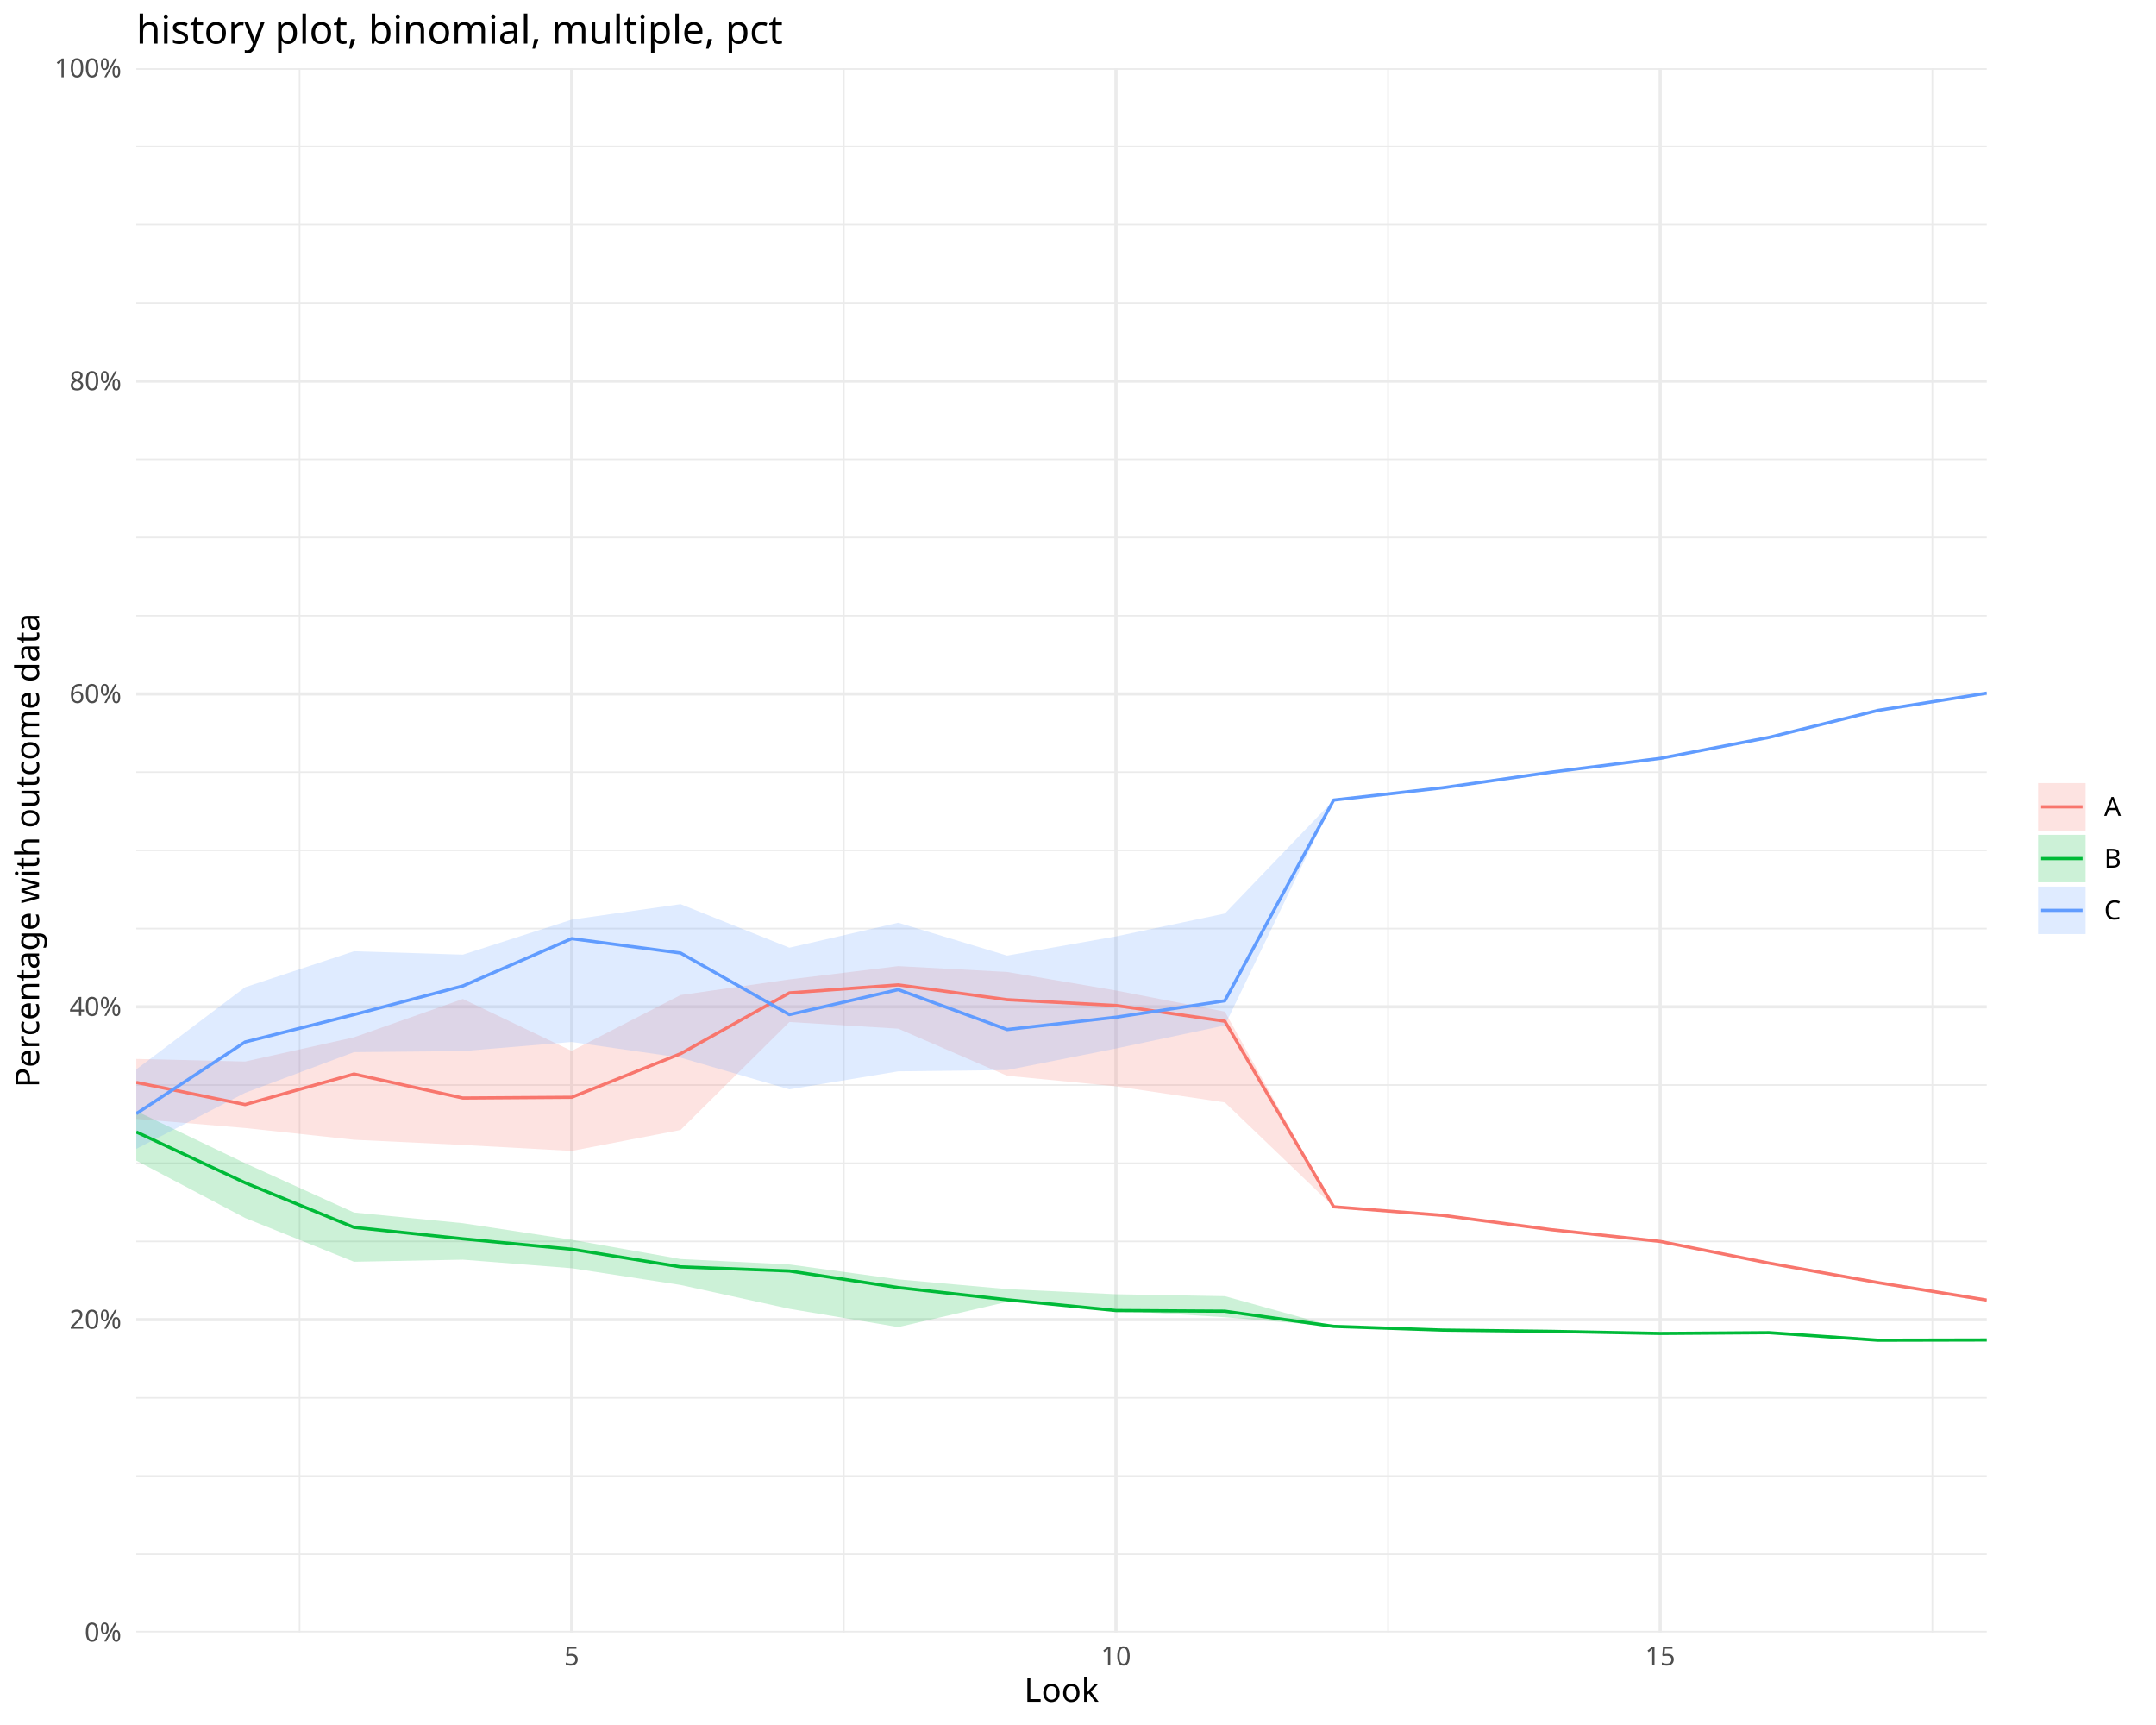
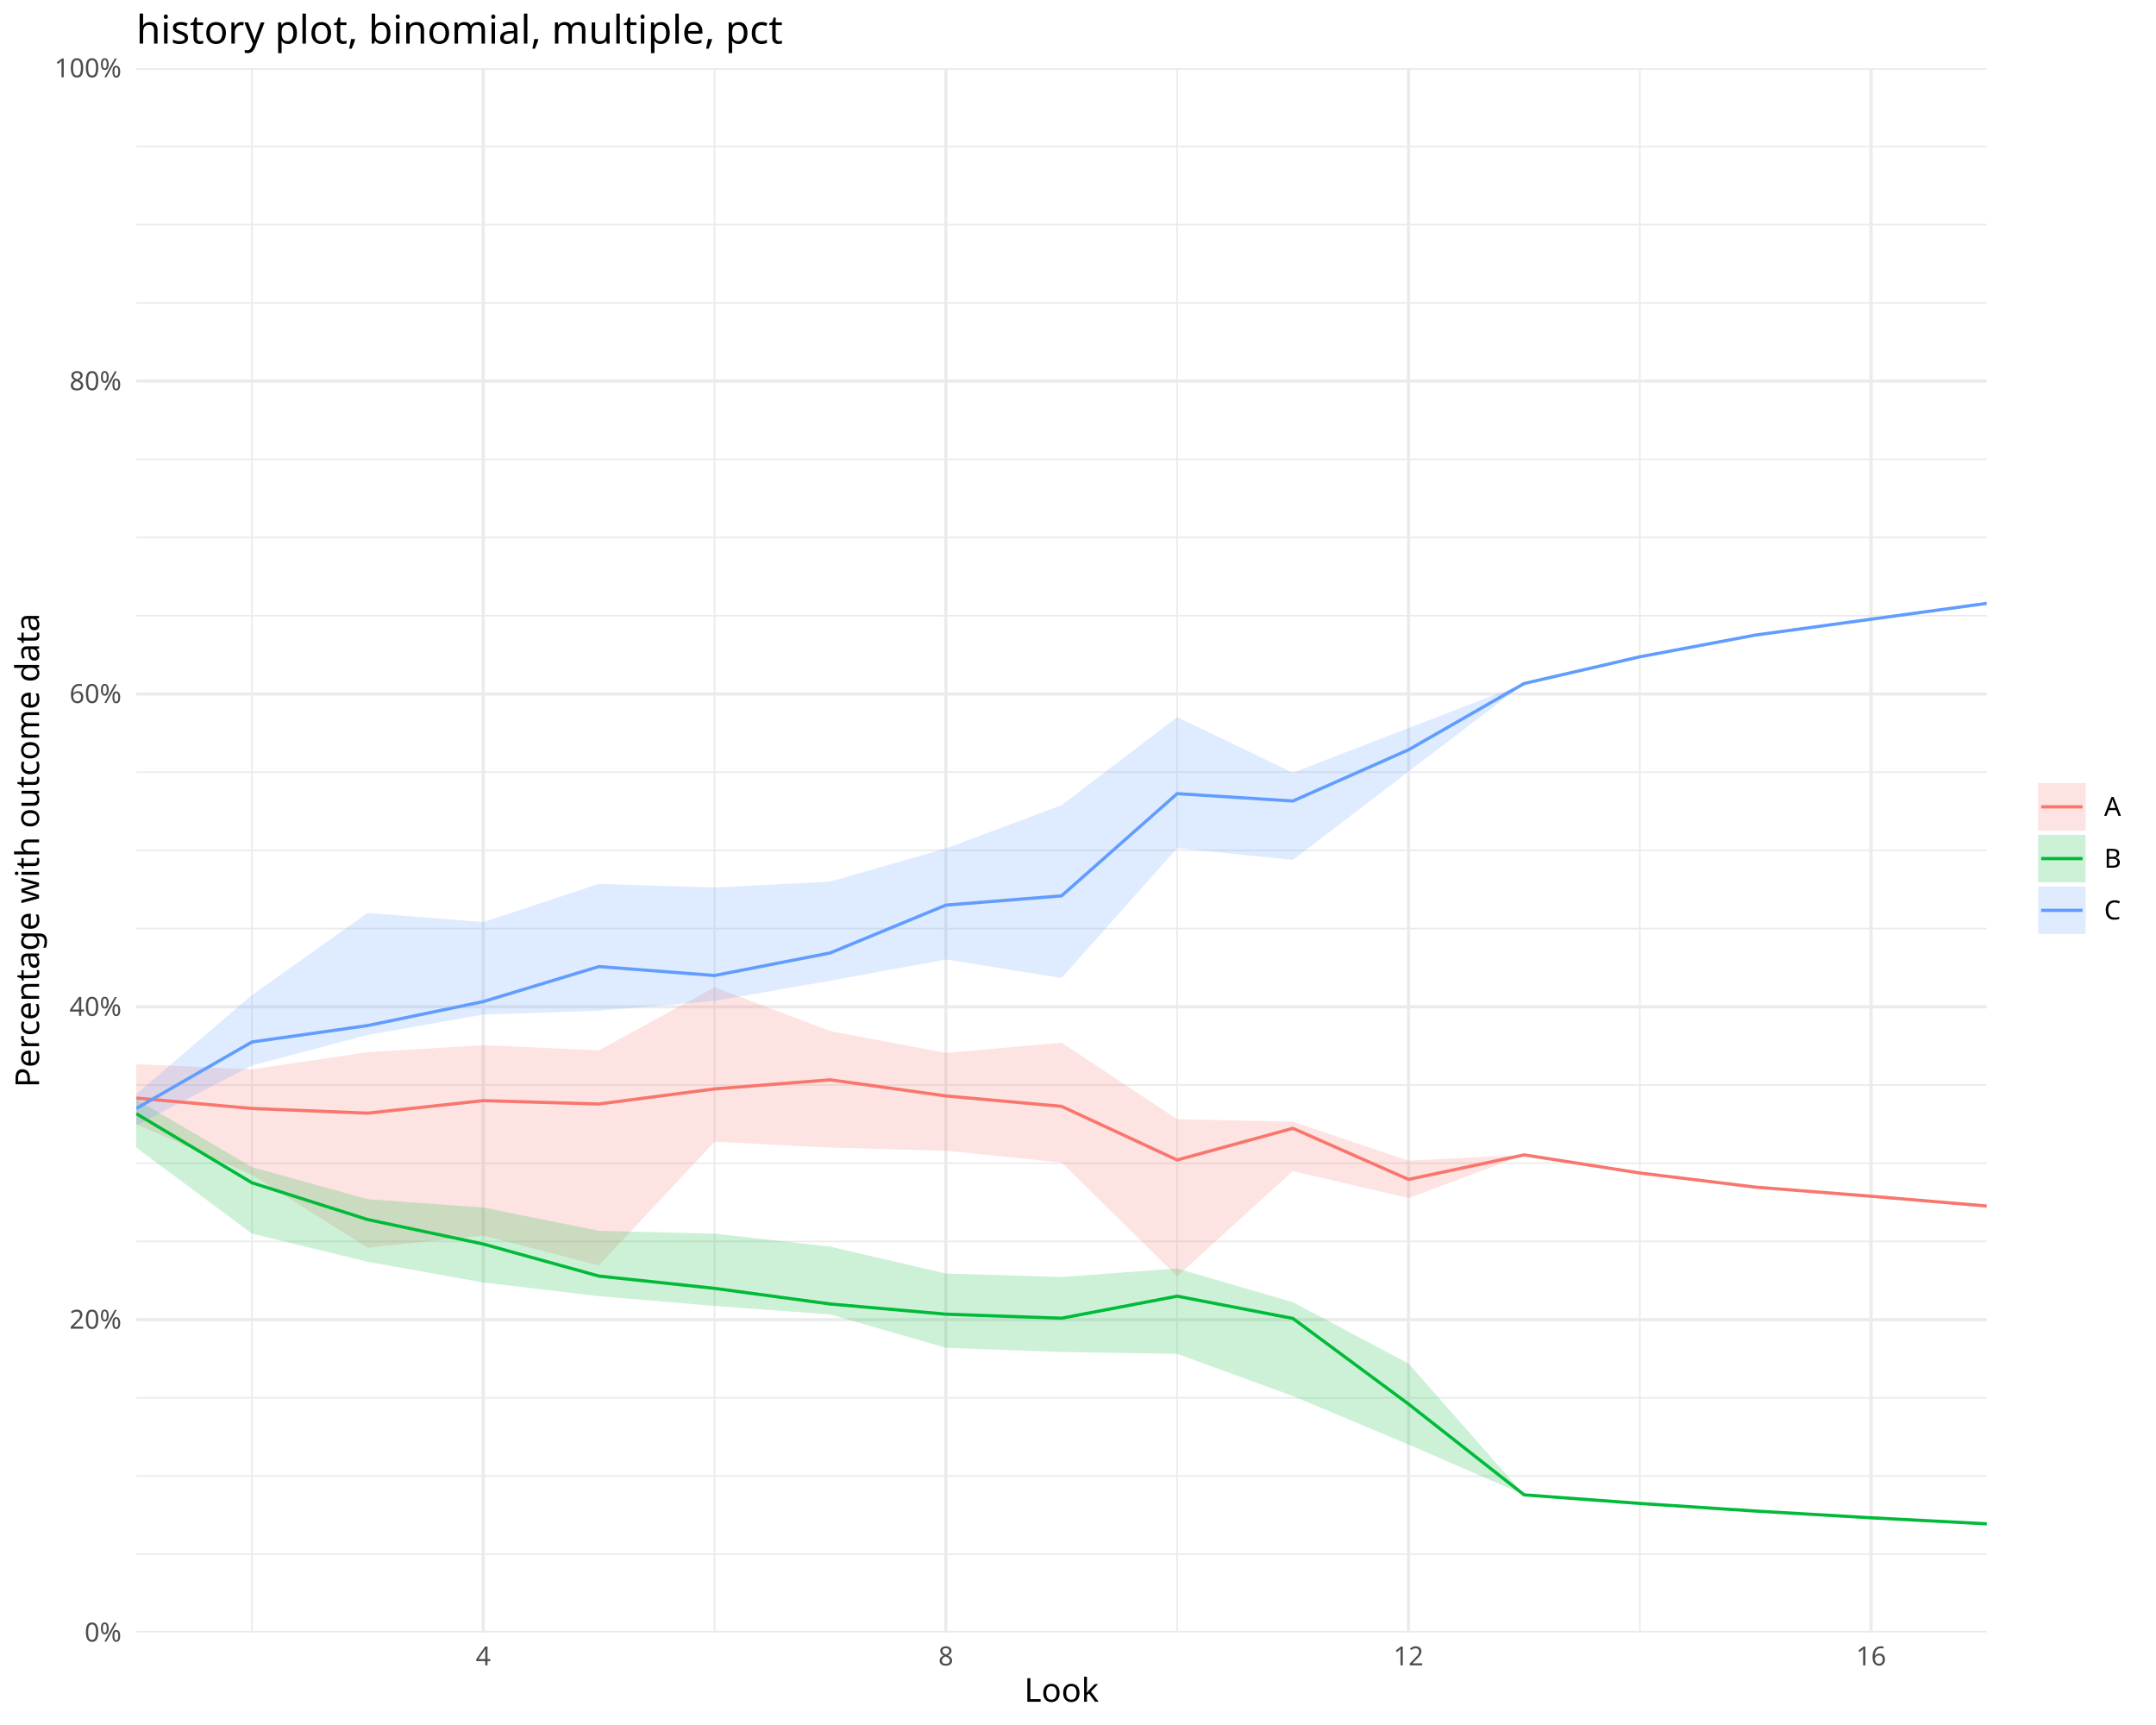
<svg xmlns="http://www.w3.org/2000/svg" class="svglite" data-engine-version="2.0" width="720.00pt" height="576.00pt" viewBox="0 0 720.00 576.00">
  <defs>
    <style type="text/css">
    .svglite line, .svglite polyline, .svglite polygon, .svglite path, .svglite rect, .svglite circle {
      fill: none;
      stroke: #000000;
      stroke-linecap: round;
      stroke-linejoin: round;
      stroke-miterlimit: 10.00;
    }
  </style>
  </defs>
  <rect width="100%" height="100%" style="stroke: none; fill: #FFFFFF;" />
  <defs>
    <clipPath id="cpMC4wMHw3MjAuMDB8MC4wMHw1NzYuMDA=">
      <rect x="0.00" y="0.00" width="720.00" height="576.00" />
    </clipPath>
  </defs>
  <g clip-path="url(#cpMC4wMHw3MjAuMDB8MC4wMHw1NzYuMDA=)">
</g>
  <defs>
    <clipPath id="cpNDUuNTF8NjYzLjQ5fDIyLjc4fDU0NS4xMQ==">
      <rect x="45.51" y="22.78" width="617.97" height="522.33" />
    </clipPath>
  </defs>
  <g clip-path="url(#cpNDUuNTF8NjYzLjQ5fDIyLjc4fDU0NS4xMQ==)">
    <polyline points="45.51,519.00 663.49,519.00 " style="stroke-width: 0.53; stroke: #EBEBEB; stroke-linecap: butt;" />
    <polyline points="45.51,492.88 663.49,492.88 " style="stroke-width: 0.53; stroke: #EBEBEB; stroke-linecap: butt;" />
    <polyline points="45.51,466.76 663.49,466.76 " style="stroke-width: 0.53; stroke: #EBEBEB; stroke-linecap: butt;" />
    <polyline points="45.51,414.53 663.49,414.53 " style="stroke-width: 0.53; stroke: #EBEBEB; stroke-linecap: butt;" />
    <polyline points="45.51,388.41 663.49,388.41 " style="stroke-width: 0.53; stroke: #EBEBEB; stroke-linecap: butt;" />
    <polyline points="45.51,362.30 663.49,362.30 " style="stroke-width: 0.53; stroke: #EBEBEB; stroke-linecap: butt;" />
    <polyline points="45.51,310.06 663.49,310.06 " style="stroke-width: 0.53; stroke: #EBEBEB; stroke-linecap: butt;" />
    <polyline points="45.51,283.95 663.49,283.95 " style="stroke-width: 0.53; stroke: #EBEBEB; stroke-linecap: butt;" />
    <polyline points="45.51,257.83 663.49,257.83 " style="stroke-width: 0.53; stroke: #EBEBEB; stroke-linecap: butt;" />
    <polyline points="45.51,205.60 663.49,205.60 " style="stroke-width: 0.53; stroke: #EBEBEB; stroke-linecap: butt;" />
    <polyline points="45.51,179.48 663.49,179.48 " style="stroke-width: 0.53; stroke: #EBEBEB; stroke-linecap: butt;" />
    <polyline points="45.51,153.37 663.49,153.37 " style="stroke-width: 0.53; stroke: #EBEBEB; stroke-linecap: butt;" />
    <polyline points="45.51,101.13 663.49,101.13 " style="stroke-width: 0.53; stroke: #EBEBEB; stroke-linecap: butt;" />
    <polyline points="45.51,75.02 663.49,75.02 " style="stroke-width: 0.53; stroke: #EBEBEB; stroke-linecap: butt;" />
    <polyline points="45.51,48.90 663.49,48.90 " style="stroke-width: 0.53; stroke: #EBEBEB; stroke-linecap: butt;" />
-     <polyline points="100.04,545.11 100.04,22.78 " style="stroke-width: 0.53; stroke: #EBEBEB; stroke-linecap: butt;" />
-     <polyline points="281.80,545.11 281.80,22.78 " style="stroke-width: 0.53; stroke: #EBEBEB; stroke-linecap: butt;" />
-     <polyline points="463.55,545.11 463.55,22.78 " style="stroke-width: 0.53; stroke: #EBEBEB; stroke-linecap: butt;" />
-     <polyline points="645.31,545.11 645.31,22.78 " style="stroke-width: 0.53; stroke: #EBEBEB; stroke-linecap: butt;" />
+     <polyline points="84.14,545.11 84.14,22.78 " style="stroke-width: 0.53; stroke: #EBEBEB; stroke-linecap: butt;" />
+     <polyline points="238.63,545.11 238.63,22.78 " style="stroke-width: 0.53; stroke: #EBEBEB; stroke-linecap: butt;" />
+     <polyline points="393.12,545.11 393.12,22.78 " style="stroke-width: 0.53; stroke: #EBEBEB; stroke-linecap: butt;" />
+     <polyline points="547.62,545.11 547.62,22.78 " style="stroke-width: 0.53; stroke: #EBEBEB; stroke-linecap: butt;" />
    <polyline points="45.51,545.11 663.49,545.11 " style="stroke-width: 1.07; stroke: #EBEBEB; stroke-linecap: butt;" />
    <polyline points="45.51,440.65 663.49,440.65 " style="stroke-width: 1.07; stroke: #EBEBEB; stroke-linecap: butt;" />
    <polyline points="45.51,336.18 663.49,336.18 " style="stroke-width: 1.07; stroke: #EBEBEB; stroke-linecap: butt;" />
    <polyline points="45.51,231.72 663.49,231.72 " style="stroke-width: 1.07; stroke: #EBEBEB; stroke-linecap: butt;" />
    <polyline points="45.51,127.25 663.49,127.25 " style="stroke-width: 1.07; stroke: #EBEBEB; stroke-linecap: butt;" />
    <polyline points="45.51,22.78 663.49,22.78 " style="stroke-width: 1.07; stroke: #EBEBEB; stroke-linecap: butt;" />
-     <polyline points="190.92,545.11 190.92,22.78 " style="stroke-width: 1.07; stroke: #EBEBEB; stroke-linecap: butt;" />
-     <polyline points="372.68,545.11 372.68,22.78 " style="stroke-width: 1.07; stroke: #EBEBEB; stroke-linecap: butt;" />
-     <polyline points="554.43,545.11 554.43,22.78 " style="stroke-width: 1.07; stroke: #EBEBEB; stroke-linecap: butt;" />
-     <polygon points="45.51,353.59 81.86,354.46 118.22,346.37 154.57,333.57 190.92,350.92 227.27,332.26 263.62,327.04 299.97,322.60 336.32,324.55 372.68,330.74 409.03,337.79 445.38,402.96 481.73,405.82 518.08,410.61 554.43,414.53 590.78,421.78 627.13,428.28 663.49,434.12 663.49,434.12 627.13,428.28 590.78,421.78 554.43,414.53 518.08,410.61 481.73,405.82 445.38,402.96 409.03,368.12 372.68,362.73 336.32,359.21 299.97,343.49 263.62,341.26 227.27,377.31 190.92,384.31 154.57,382.32 118.22,380.58 81.86,376.66 45.51,373.61 " style="stroke-width: 0.00; stroke: none; stroke-linecap: butt; fill: #F8766D; fill-opacity: 0.20;" />
-     <polyline points="45.51,353.59 81.86,354.46 118.22,346.37 154.57,333.57 190.92,350.92 227.27,332.26 263.62,327.04 299.97,322.60 336.32,324.55 372.68,330.74 409.03,337.79 445.38,402.96 481.73,405.82 518.08,410.61 554.43,414.53 590.78,421.78 627.13,428.28 663.49,434.12 " style="stroke-width: 1.07; stroke: none; stroke-linecap: butt;" />
-     <polyline points="663.49,434.12 627.13,428.28 590.78,421.78 554.43,414.53 518.08,410.61 481.73,405.82 445.38,402.96 409.03,368.12 372.68,362.73 336.32,359.21 299.97,343.49 263.62,341.26 227.27,377.31 190.92,384.31 154.57,382.32 118.22,380.58 81.86,376.66 45.51,373.61 " style="stroke-width: 1.07; stroke: none; stroke-linecap: butt;" />
-     <polygon points="45.51,371.00 81.86,388.41 118.22,404.87 154.57,408.44 190.92,413.97 227.27,420.41 263.62,422.22 299.97,427.20 336.32,430.44 372.68,432.16 409.03,432.81 445.38,442.89 481.73,444.13 518.08,444.56 554.43,445.26 590.78,445.00 627.13,447.52 663.49,447.44 663.49,447.44 627.13,447.52 590.78,445.00 554.43,445.26 518.08,444.56 481.73,444.13 445.38,442.89 409.03,439.84 372.68,437.60 336.32,434.71 299.97,443.13 263.62,437.02 227.27,429.06 190.92,423.48 154.57,420.62 118.22,421.32 81.86,406.70 45.51,387.54 " style="stroke-width: 0.00; stroke: none; stroke-linecap: butt; fill: #00BA38; fill-opacity: 0.20;" />
-     <polyline points="45.51,371.00 81.86,388.41 118.22,404.87 154.57,408.44 190.92,413.97 227.27,420.41 263.62,422.22 299.97,427.20 336.32,430.44 372.68,432.16 409.03,432.81 445.38,442.89 481.73,444.13 518.08,444.56 554.43,445.26 590.78,445.00 627.13,447.52 663.49,447.44 " style="stroke-width: 1.07; stroke: none; stroke-linecap: butt;" />
-     <polyline points="663.49,447.44 627.13,447.52 590.78,445.00 554.43,445.26 518.08,444.56 481.73,444.13 445.38,442.89 409.03,439.84 372.68,437.60 336.32,434.71 299.97,443.13 263.62,437.02 227.27,429.06 190.92,423.48 154.57,420.62 118.22,421.32 81.86,406.70 45.51,387.54 " style="stroke-width: 1.07; stroke: none; stroke-linecap: butt;" />
-     <polygon points="45.51,357.07 81.86,329.65 118.22,317.64 154.57,318.77 190.92,307.08 227.27,301.90 263.62,316.45 299.97,308.11 336.32,319.09 372.68,312.68 409.03,305.04 445.38,267.16 481.73,263.05 518.08,257.83 554.43,253.22 590.78,246.22 627.13,237.21 663.49,231.45 663.49,231.45 627.13,237.21 590.78,246.22 554.43,253.22 518.08,257.83 481.73,263.05 445.38,267.16 409.03,342.41 372.68,350.11 336.32,357.31 299.97,357.73 263.62,363.75 227.27,353.16 190.92,347.93 154.57,350.98 118.22,351.33 81.86,364.91 45.51,383.63 " style="stroke-width: 0.00; stroke: none; stroke-linecap: butt; fill: #619CFF; fill-opacity: 0.20;" />
-     <polyline points="45.51,357.07 81.86,329.65 118.22,317.64 154.57,318.77 190.92,307.08 227.27,301.90 263.62,316.45 299.97,308.11 336.32,319.09 372.68,312.68 409.03,305.04 445.38,267.16 481.73,263.05 518.08,257.83 554.43,253.22 590.78,246.22 627.13,237.21 663.49,231.45 " style="stroke-width: 1.07; stroke: none; stroke-linecap: butt;" />
-     <polyline points="663.49,231.45 627.13,237.21 590.78,246.22 554.43,253.22 518.08,257.83 481.73,263.05 445.38,267.16 409.03,342.41 372.68,350.11 336.32,357.31 299.97,357.73 263.62,363.75 227.27,353.16 190.92,347.93 154.57,350.98 118.22,351.33 81.86,364.91 45.51,383.63 " style="stroke-width: 1.07; stroke: none; stroke-linecap: butt;" />
-     <polyline points="45.51,361.43 81.86,368.83 118.22,358.64 154.57,366.65 190.92,366.40 227.27,351.85 263.62,331.54 299.97,328.87 336.32,333.81 372.68,335.75 409.03,341.00 445.38,402.96 481.73,405.82 518.08,410.61 554.43,414.53 590.78,421.78 627.13,428.28 663.49,434.12 " style="stroke-width: 1.07; stroke: #F8766D; stroke-linecap: butt;" />
-     <polyline points="45.51,377.97 81.86,394.94 118.22,409.83 154.57,413.66 190.92,417.14 227.27,423.02 263.62,424.40 299.97,429.94 336.32,434.00 372.68,437.60 409.03,437.83 445.38,442.89 481.73,444.13 518.08,444.56 554.43,445.26 590.78,445.00 627.13,447.52 663.49,447.44 " style="stroke-width: 1.07; stroke: #00BA38; stroke-linecap: butt;" />
-     <polyline points="45.51,371.87 81.86,347.93 118.22,338.79 154.57,329.22 190.92,313.42 227.27,318.23 263.62,338.79 299.97,330.44 336.32,343.78 372.68,339.66 409.03,334.17 445.38,267.16 481.73,263.05 518.08,257.83 554.43,253.22 590.78,246.22 627.13,237.21 663.49,231.45 " style="stroke-width: 1.07; stroke: #619CFF; stroke-linecap: butt;" />
+     <polyline points="161.38,545.11 161.38,22.78 " style="stroke-width: 1.07; stroke: #EBEBEB; stroke-linecap: butt;" />
+     <polyline points="315.88,545.11 315.88,22.78 " style="stroke-width: 1.07; stroke: #EBEBEB; stroke-linecap: butt;" />
+     <polyline points="470.37,545.11 470.37,22.78 " style="stroke-width: 1.07; stroke: #EBEBEB; stroke-linecap: butt;" />
+     <polyline points="624.86,545.11 624.86,22.78 " style="stroke-width: 1.07; stroke: #EBEBEB; stroke-linecap: butt;" />
+     <polygon points="45.51,355.33 84.14,357.07 122.76,351.33 161.38,349.02 200.01,350.73 238.63,329.65 277.25,344.31 315.88,351.59 354.50,348.17 393.12,373.72 431.75,374.55 470.37,387.57 508.99,385.63 547.62,391.68 586.24,396.40 624.86,399.44 663.49,402.71 663.49,402.71 624.86,399.44 586.24,396.40 547.62,391.68 508.99,385.63 470.37,400.07 431.75,391.03 393.12,426.17 354.50,388.18 315.88,384.24 277.25,383.19 238.63,381.23 200.01,422.55 161.38,412.57 122.76,416.62 84.14,392.33 45.51,375.36 " style="stroke-width: 0.00; stroke: none; stroke-linecap: butt; fill: #F8766D; fill-opacity: 0.20;" />
+     <polyline points="45.51,355.33 84.14,357.07 122.76,351.33 161.38,349.02 200.01,350.73 238.63,329.65 277.25,344.31 315.88,351.59 354.50,348.17 393.12,373.72 431.75,374.55 470.37,387.57 508.99,385.63 547.62,391.68 586.24,396.40 624.86,399.44 663.49,402.71 " style="stroke-width: 1.07; stroke: none; stroke-linecap: butt;" />
+     <polyline points="663.49,402.71 624.86,399.44 586.24,396.40 547.62,391.68 508.99,385.63 470.37,400.07 431.75,391.03 393.12,426.17 354.50,388.18 315.88,384.24 277.25,383.19 238.63,381.23 200.01,422.55 161.38,412.57 122.76,416.62 84.14,392.33 45.51,375.36 " style="stroke-width: 1.07; stroke: none; stroke-linecap: butt;" />
+     <polygon points="45.51,367.09 84.14,389.72 122.76,400.43 161.38,403.21 200.01,410.99 238.63,411.92 277.25,416.27 315.88,425.24 354.50,426.40 393.12,423.56 431.75,434.82 470.37,455.29 508.99,499.15 547.62,502.02 586.24,504.56 624.86,506.81 663.49,508.82 663.49,508.82 624.86,506.81 586.24,504.56 547.62,502.02 508.99,499.15 470.37,482.34 431.75,466.16 393.12,452.07 354.50,451.45 315.88,450.05 277.25,438.91 238.63,436.08 200.01,432.81 161.38,428.24 122.76,421.32 84.14,411.92 45.51,383.19 " style="stroke-width: 0.00; stroke: none; stroke-linecap: butt; fill: #00BA38; fill-opacity: 0.20;" />
+     <polyline points="45.51,367.09 84.14,389.72 122.76,400.43 161.38,403.21 200.01,410.99 238.63,411.92 277.25,416.27 315.88,425.24 354.50,426.40 393.12,423.56 431.75,434.82 470.37,455.29 508.99,499.15 547.62,502.02 586.24,504.56 624.86,506.81 663.49,508.82 " style="stroke-width: 1.07; stroke: none; stroke-linecap: butt;" />
+     <polyline points="663.49,508.82 624.86,506.81 586.24,504.56 547.62,502.02 508.99,499.15 470.37,482.34 431.75,466.16 393.12,452.07 354.50,451.45 315.88,450.05 277.25,438.91 238.63,436.08 200.01,432.81 161.38,428.24 122.76,421.32 84.14,411.92 45.51,383.19 " style="stroke-width: 1.07; stroke: none; stroke-linecap: butt;" />
+     <polygon points="45.51,365.34 84.14,332.26 122.76,304.84 161.38,307.89 200.01,295.14 238.63,296.35 277.25,294.39 315.88,283.30 354.50,268.87 393.12,239.44 431.75,258.03 470.37,243.09 508.99,228.23 547.62,219.31 586.24,212.05 624.86,206.76 663.49,201.47 663.49,201.47 624.86,206.76 586.24,212.05 547.62,219.31 508.99,228.23 470.37,257.64 431.75,287.16 393.12,283.19 354.50,326.57 315.88,320.38 277.25,327.48 238.63,334.22 200.01,337.49 161.38,338.79 122.76,345.58 84.14,355.77 45.51,375.79 " style="stroke-width: 0.00; stroke: none; stroke-linecap: butt; fill: #619CFF; fill-opacity: 0.20;" />
+     <polyline points="45.51,365.34 84.14,332.26 122.76,304.84 161.38,307.89 200.01,295.14 238.63,296.35 277.25,294.39 315.88,283.30 354.50,268.87 393.12,239.44 431.75,258.03 470.37,243.09 508.99,228.23 547.62,219.31 586.24,212.05 624.86,206.76 663.49,201.47 " style="stroke-width: 1.07; stroke: none; stroke-linecap: butt;" />
+     <polyline points="663.49,201.47 624.86,206.76 586.24,212.05 547.62,219.31 508.99,228.23 470.37,257.64 431.75,287.16 393.12,283.19 354.50,326.57 315.88,320.38 277.25,327.48 238.63,334.22 200.01,337.49 161.38,338.79 122.76,345.58 84.14,355.77 45.51,375.79 " style="stroke-width: 1.07; stroke: none; stroke-linecap: butt;" />
+     <polyline points="45.51,366.65 84.14,370.13 122.76,371.70 161.38,367.52 200.01,368.64 238.63,363.60 277.25,360.56 315.88,365.95 354.50,369.42 393.12,387.33 431.75,376.76 470.37,393.82 508.99,385.63 547.62,391.68 586.24,396.40 624.86,399.44 663.49,402.71 " style="stroke-width: 1.07; stroke: #F8766D; stroke-linecap: butt;" />
+     <polyline points="45.51,371.87 84.14,394.94 122.76,407.22 161.38,415.40 200.01,426.10 238.63,430.20 277.25,435.42 315.88,438.82 354.50,440.17 393.12,432.81 431.75,440.24 470.37,468.82 508.99,499.15 547.62,502.02 586.24,504.56 624.86,506.81 663.49,508.82 " style="stroke-width: 1.07; stroke: #00BA38; stroke-linecap: butt;" />
+     <polyline points="45.51,370.13 84.14,347.93 122.76,342.45 161.38,334.44 200.01,322.75 238.63,325.73 277.25,318.19 315.88,302.23 354.50,299.14 393.12,265.01 431.75,267.47 470.37,250.37 508.99,228.23 547.62,219.31 586.24,212.05 624.86,206.76 663.49,201.47 " style="stroke-width: 1.07; stroke: #619CFF; stroke-linecap: butt;" />
  </g>
  <g clip-path="url(#cpMC4wMHw3MjAuMDB8MC4wMHw1NzYuMDA=)">
    <text x="40.58" y="548.14" text-anchor="end" style="font-size: 8.80px; fill: #4D4D4D; font-family: sans;" textLength="12.72px" lengthAdjust="spacingAndGlyphs">0%</text>
    <text x="40.58" y="443.67" text-anchor="end" style="font-size: 8.80px; fill: #4D4D4D; font-family: sans;" textLength="17.61px" lengthAdjust="spacingAndGlyphs">20%</text>
    <text x="40.58" y="339.21" text-anchor="end" style="font-size: 8.80px; fill: #4D4D4D; font-family: sans;" textLength="17.61px" lengthAdjust="spacingAndGlyphs">40%</text>
    <text x="40.58" y="234.74" text-anchor="end" style="font-size: 8.80px; fill: #4D4D4D; font-family: sans;" textLength="17.61px" lengthAdjust="spacingAndGlyphs">60%</text>
    <text x="40.58" y="130.28" text-anchor="end" style="font-size: 8.80px; fill: #4D4D4D; font-family: sans;" textLength="17.61px" lengthAdjust="spacingAndGlyphs">80%</text>
    <text x="40.58" y="25.81" text-anchor="end" style="font-size: 8.80px; fill: #4D4D4D; font-family: sans;" textLength="22.51px" lengthAdjust="spacingAndGlyphs">100%</text>
-     <text x="190.92" y="556.10" text-anchor="middle" style="font-size: 8.80px; fill: #4D4D4D; font-family: sans;" textLength="4.89px" lengthAdjust="spacingAndGlyphs">5</text>
-     <text x="372.68" y="556.10" text-anchor="middle" style="font-size: 8.80px; fill: #4D4D4D; font-family: sans;" textLength="9.79px" lengthAdjust="spacingAndGlyphs">10</text>
-     <text x="554.43" y="556.10" text-anchor="middle" style="font-size: 8.80px; fill: #4D4D4D; font-family: sans;" textLength="9.79px" lengthAdjust="spacingAndGlyphs">15</text>
+     <text x="161.38" y="556.10" text-anchor="middle" style="font-size: 8.80px; fill: #4D4D4D; font-family: sans;" textLength="4.89px" lengthAdjust="spacingAndGlyphs">4</text>
+     <text x="315.88" y="556.10" text-anchor="middle" style="font-size: 8.80px; fill: #4D4D4D; font-family: sans;" textLength="4.89px" lengthAdjust="spacingAndGlyphs">8</text>
+     <text x="470.37" y="556.10" text-anchor="middle" style="font-size: 8.80px; fill: #4D4D4D; font-family: sans;" textLength="9.79px" lengthAdjust="spacingAndGlyphs">12</text>
+     <text x="624.86" y="556.10" text-anchor="middle" style="font-size: 8.80px; fill: #4D4D4D; font-family: sans;" textLength="9.79px" lengthAdjust="spacingAndGlyphs">16</text>
    <text x="354.50" y="568.24" text-anchor="middle" style="font-size: 11.00px; font-family: sans;" textLength="23.86px" lengthAdjust="spacingAndGlyphs">Look</text>
    <text transform="translate(13.05,283.95) rotate(-90)" text-anchor="middle" style="font-size: 11.00px; font-family: sans;" textLength="148.61px" lengthAdjust="spacingAndGlyphs">Percentage with outcome data</text>
    <rect x="680.63" y="261.48" width="15.86" height="15.86" style="stroke-width: 1.07; stroke: none; stroke-linecap: butt; stroke-linejoin: miter; fill: #F8766D; fill-opacity: 0.20;" />
    <line x1="681.65" y1="269.41" x2="695.48" y2="269.41" style="stroke-width: 1.07; stroke: #F8766D; stroke-linecap: butt;" />
    <rect x="680.63" y="278.76" width="15.86" height="15.86" style="stroke-width: 1.07; stroke: none; stroke-linecap: butt; stroke-linejoin: miter; fill: #00BA38; fill-opacity: 0.20;" />
    <line x1="681.65" y1="286.69" x2="695.48" y2="286.69" style="stroke-width: 1.07; stroke: #00BA38; stroke-linecap: butt;" />
    <rect x="680.63" y="296.04" width="15.86" height="15.86" style="stroke-width: 1.07; stroke: none; stroke-linecap: butt; stroke-linejoin: miter; fill: #619CFF; fill-opacity: 0.20;" />
    <line x1="681.65" y1="303.97" x2="695.48" y2="303.97" style="stroke-width: 1.07; stroke: #619CFF; stroke-linecap: butt;" />
    <text x="702.68" y="272.44" style="font-size: 8.80px; font-family: sans;" textLength="5.87px" lengthAdjust="spacingAndGlyphs">A</text>
    <text x="702.68" y="289.72" style="font-size: 8.80px; font-family: sans;" textLength="5.87px" lengthAdjust="spacingAndGlyphs">B</text>
    <text x="702.68" y="307.00" style="font-size: 8.80px; font-family: sans;" textLength="6.36px" lengthAdjust="spacingAndGlyphs">C</text>
    <text x="45.51" y="14.56" style="font-size: 13.20px; font-family: sans;" textLength="198.10px" lengthAdjust="spacingAndGlyphs">history plot, binomial, multiple, pct</text>
  </g>
</svg>
